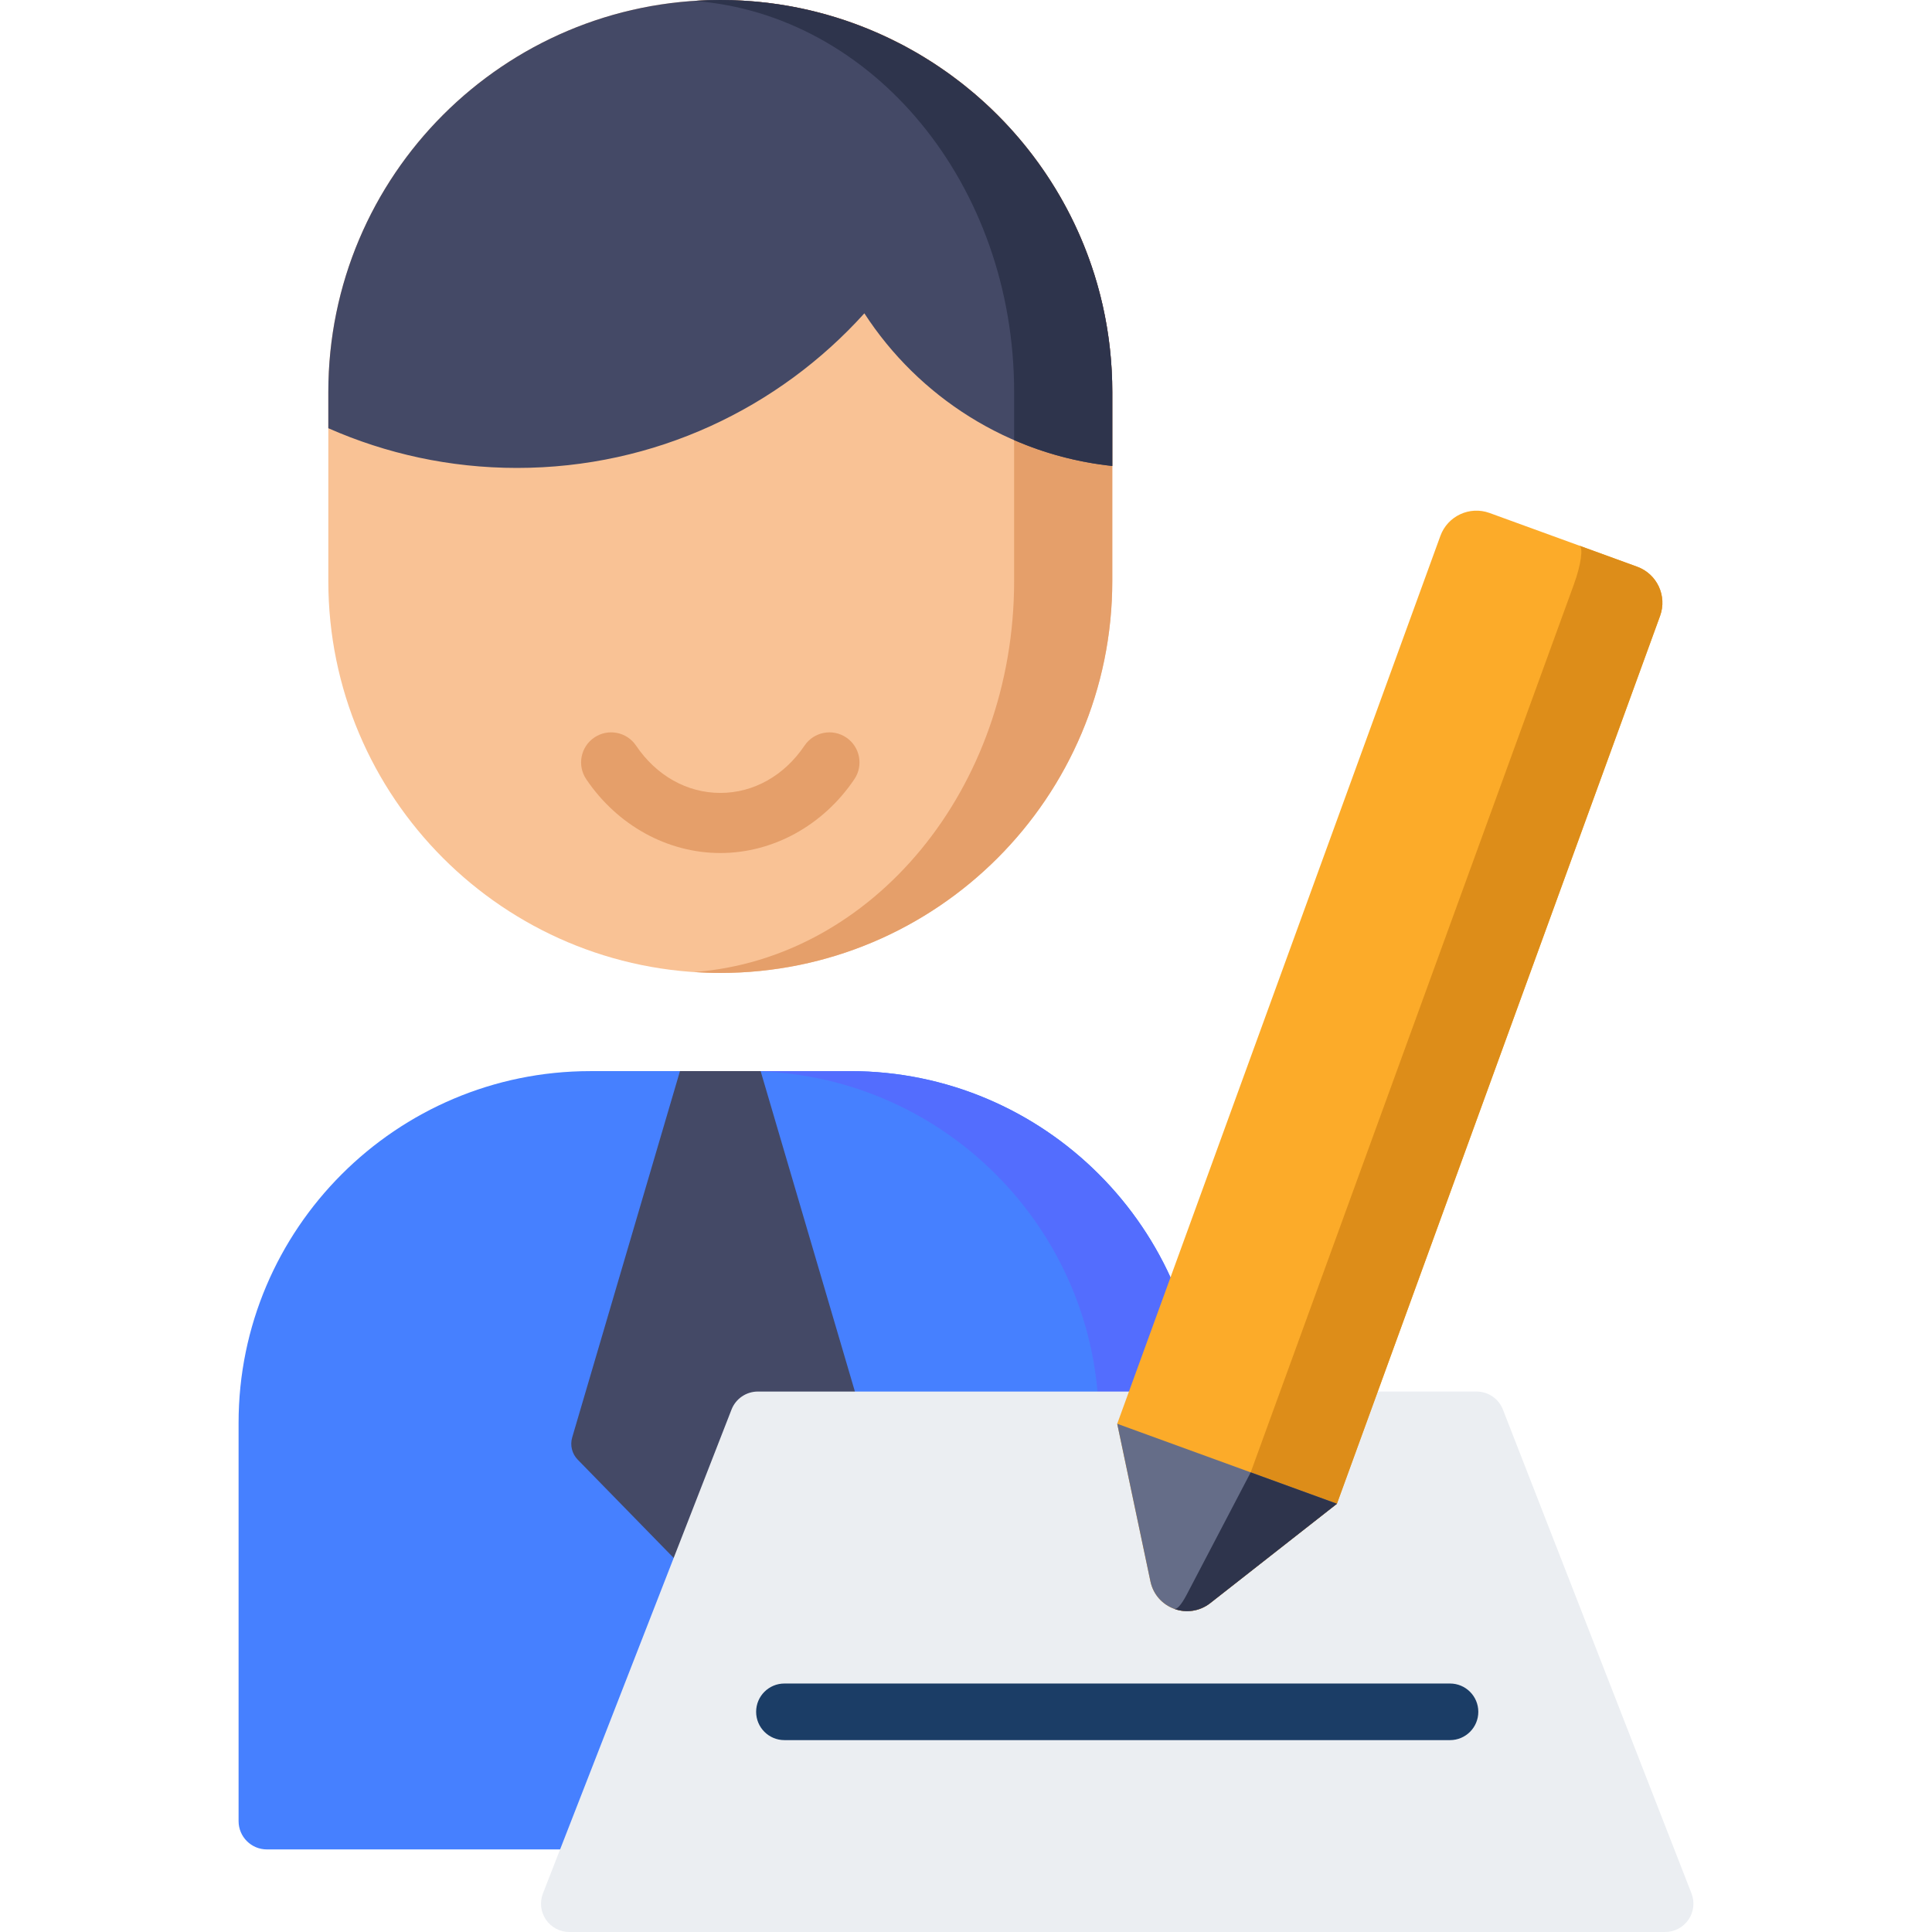
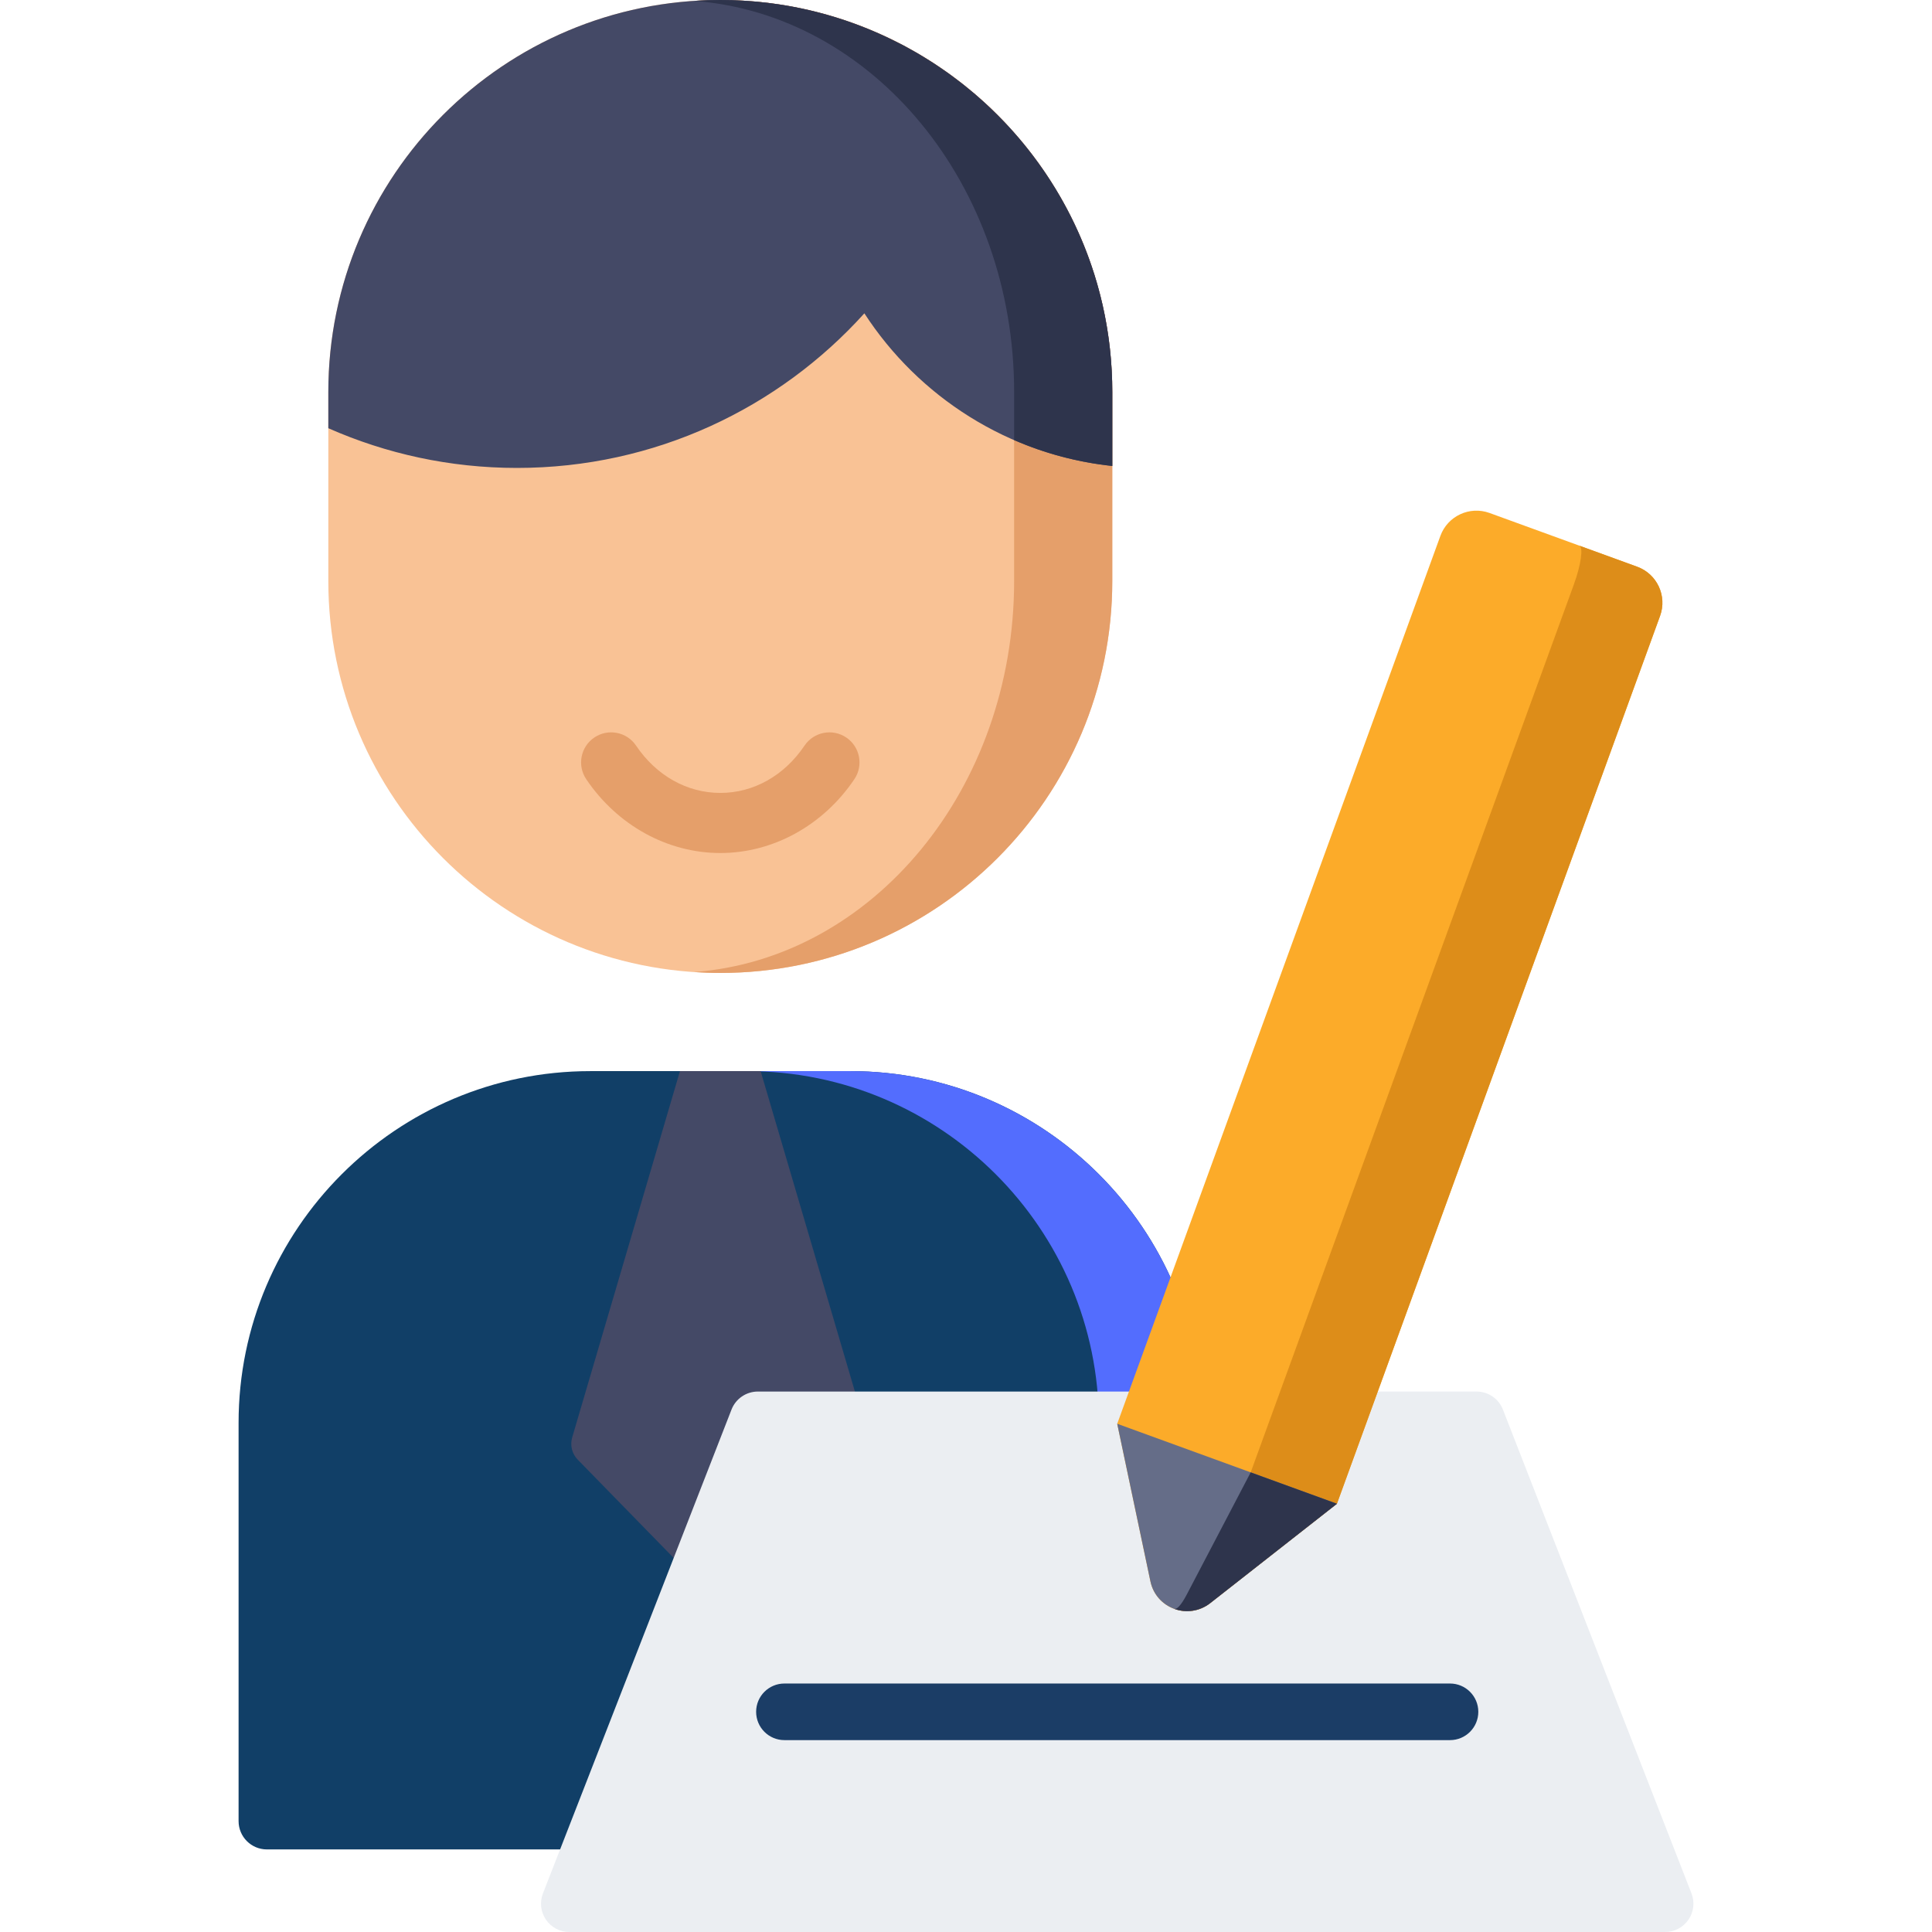
<svg xmlns="http://www.w3.org/2000/svg" version="1.1" id="Capa_1" x="0px" y="0px" viewBox="0 0 512.001 512.001" style="enable-background:new 0 0 512.001 512.001;" xml:space="preserve" width="512px" height="512px" class="">
  <g>
-     <path style="fill:#4680FF" d="M225.341,283.859h-68.906c-51.395,0-93.208,41.813-93.208,93.208v105.55c0,4.142,3.358,7.5,7.5,7.5  h240.321c4.142,0,7.5-3.358,7.5-7.5v-105.55C318.549,325.672,276.736,283.859,225.341,283.859z" data-original="#5C9CEE" class="" data-old_color="#5C9CEE" />
+     <path style="fill:#113F67" d="M225.341,283.859h-68.906c-51.395,0-93.208,41.813-93.208,93.208v105.55c0,4.142,3.358,7.5,7.5,7.5  h240.321c4.142,0,7.5-3.358,7.5-7.5v-105.55C318.549,325.672,276.736,283.859,225.341,283.859z" data-original="#5C9CEE" class="" data-old_color="#5C9CEE" />
    <path style="fill:#536DFE" d="M225.341,283.859h-27.333c51.395,0,93.208,41.813,93.208,93.208v105.55c0,4.142-3.358,7.5-7.5,7.5  h27.333c4.142,0,7.5-3.358,7.5-7.5v-105.55C318.549,325.672,276.736,283.859,225.341,283.859z" data-original="#3580D3" class="active-path" data-old_color="#3580D3" />
    <path style="fill:#444966;" d="M201.577,283.859h-21.379l-28.561,97.077c-0.613,2.082-0.053,4.332,1.463,5.885l33.494,34.305  c2.354,2.411,6.232,2.411,8.586,0l33.494-34.305c1.516-1.553,2.076-3.803,1.463-5.885L201.577,283.859z" data-original="#444966" class="" />
    <path style="fill:#F9C295;" d="M190.888,0L190.888,0c-57.371,0-103.88,46.509-103.88,103.88v50.083  c0,57.372,46.509,103.88,103.88,103.88l0,0c57.371,0,103.88-46.509,103.88-103.88V103.88C294.768,46.509,248.259,0,190.888,0z" data-original="#F9C295" />
    <path style="fill:#E59F6A;" d="M190.888,0c-2.332,0-4.644,0.085-6.938,0.236c47.357,3.571,84.805,48.605,84.805,103.644v50.082  c0,55.04-37.447,100.073-84.805,103.644c2.294,0.151,4.606,0.236,6.938,0.236c57.371,0,103.88-46.509,103.88-103.88V103.88  C294.768,46.509,248.259,0,190.888,0z" data-original="#E59F6A" />
    <path style="fill:#444966;" d="M258.476,25.044c0.001-0.004,0.002-0.008,0.003-0.012c-0.192-0.164-0.392-0.318-0.585-0.481  c-0.796-0.672-1.599-1.336-2.415-1.984c-0.372-0.296-0.748-0.586-1.123-0.877c-0.748-0.578-1.503-1.147-2.266-1.704  c-0.445-0.326-0.893-0.648-1.344-0.967c-0.7-0.494-1.406-0.978-2.119-1.455c-0.524-0.351-1.047-0.7-1.577-1.042  c-0.639-0.411-1.286-0.811-1.935-1.209c-0.614-0.377-1.226-0.754-1.848-1.119c-0.548-0.321-1.105-0.628-1.66-0.939  c-0.731-0.411-1.46-0.823-2.202-1.216c-0.382-0.202-0.771-0.392-1.155-0.589C224.047,4.148,207.959,0,190.888,0  c-57.371,0-103.88,46.509-103.88,103.88v9.603c15.297,6.749,32.199,10.524,49.993,10.524c36.541,0,69.371-15.824,92.065-40.971  c14.35,22.111,38.156,37.519,65.702,40.452V103.88C294.768,72.328,280.684,44.088,258.476,25.044z" data-original="#444966" class="" />
    <path style="fill:#2E344C;" d="M294.614,98.241c-0.018-0.342-0.043-0.683-0.065-1.024c-0.038-0.595-0.077-1.189-0.124-1.781  c-0.028-0.35-0.061-0.698-0.093-1.047c-0.053-0.584-0.108-1.167-0.171-1.749c-0.037-0.343-0.077-0.685-0.117-1.027  c-0.07-0.591-0.143-1.18-0.223-1.768c-0.044-0.323-0.089-0.645-0.135-0.967c-0.089-0.616-0.184-1.23-0.284-1.842  c-0.047-0.287-0.093-0.575-0.143-0.861c-0.115-0.668-0.237-1.334-0.365-1.998c-0.043-0.224-0.085-0.45-0.129-0.674  c-0.155-0.777-0.319-1.551-0.491-2.322c-0.024-0.107-0.046-0.215-0.07-0.322c-5.012-22.117-17.089-41.548-33.728-55.815  c0.001-0.004,0.002-0.008,0.003-0.012c-0.192-0.164-0.393-0.318-0.585-0.48c-0.796-0.673-1.599-1.336-2.415-1.984  c-0.372-0.296-0.748-0.586-1.123-0.877c-0.748-0.578-1.503-1.147-2.266-1.704c-0.445-0.326-0.893-0.648-1.344-0.967  c-0.7-0.494-1.406-0.978-2.119-1.455c-0.524-0.351-1.047-0.7-1.577-1.042c-0.639-0.411-1.286-0.811-1.935-1.209  c-0.614-0.377-1.226-0.754-1.848-1.119c-0.548-0.321-1.105-0.628-1.66-0.939c-0.731-0.411-1.46-0.823-2.202-1.216  c-0.382-0.202-0.771-0.392-1.155-0.589c-10.64-5.471-22.338-9.17-34.713-10.682c-0.058-0.007-0.115-0.013-0.173-0.02  c-0.89-0.107-1.785-0.201-2.682-0.286c-0.238-0.022-0.477-0.043-0.715-0.064c-0.728-0.064-1.459-0.118-2.192-0.166  c-0.303-0.02-0.606-0.04-0.91-0.058c-0.705-0.04-1.412-0.071-2.12-0.096c-0.296-0.011-0.591-0.025-0.888-0.034  c-0.969-0.027-1.941-0.044-2.916-0.044c-0.017,0-0.035-0.001-0.052-0.001c-1.117,0-2.229,0.022-3.336,0.059  c-0.128,0.004-0.256,0.01-0.385,0.015c-1.076,0.04-2.149,0.092-3.217,0.163c47.357,3.571,84.805,48.605,84.805,103.644v12.754  c8.119,3.519,16.858,5.879,26.013,6.854V103.88c0-0.946-0.014-1.888-0.039-2.828c-0.008-0.291-0.023-0.581-0.033-0.872  C294.673,99.533,294.649,98.885,294.614,98.241z" data-original="#2E344C" />
    <path style="fill:#E59F6A;" d="M190.891,226.06c-13.981,0-27.264-7.312-35.531-19.558c-2.461-3.645-1.501-8.595,2.144-11.056  c3.645-2.462,8.596-1.501,11.056,2.144c5.382,7.972,13.521,12.543,22.332,12.543c8.812,0,16.947-4.57,22.318-12.539  c2.459-3.646,7.408-4.61,11.054-2.152c3.647,2.458,4.61,7.408,2.152,11.054C218.158,218.747,204.878,226.06,190.891,226.06z" data-original="#E59F6A" />
    <path style="fill:#EBEEF2;" d="M448.263,501.777l-49.972-128.226c-1.123-2.88-3.897-4.777-6.988-4.777H200.847  c-3.091,0-5.866,1.896-6.988,4.777l-49.972,128.226c-0.899,2.308-0.601,4.911,0.796,6.956c1.398,2.045,3.715,3.268,6.192,3.268  h290.399c2.477,0,4.794-1.223,6.192-3.268C448.864,506.688,449.162,504.084,448.263,501.777z" data-original="#EBEEF2" />
    <path style="fill:#1B3D66;" d="M384.268,461.151H207.882c-4.142,0-7.5-3.358-7.5-7.5s3.358-7.5,7.5-7.5h176.387  c4.142,0,7.5,3.358,7.5,7.5S388.41,461.151,384.268,461.151z" data-original="#1B3D66" />
    <path style="fill:#FCAB29;" d="M354.303,398.509L320.71,424.85c-5.783,4.534-14.316,1.428-15.832-5.762l-8.803-41.771  l85.639-235.292c1.921-5.278,7.757-8,13.036-6.079l39.113,14.236c5.278,1.921,8,7.757,6.079,13.036L354.303,398.509z" data-original="#FCAB29" />
    <path style="fill:#DD8D19;" d="M433.864,150.181l-15.352-5.588c1.135,0.413,0.497,5.027-1.424,10.305L331.449,390.19l-16.953,32.397  c-1.459,2.789-2.647,4.016-3.302,3.777c3.046,1.109,6.625,0.751,9.516-1.516l33.593-26.34l85.639-235.293  C441.863,157.938,439.142,152.102,433.864,150.181z" data-original="#DD8D19" />
    <path style="fill:#656D88" d="M320.709,424.85l33.593-26.34l-58.228-21.193l8.803,41.771  C306.393,426.278,314.927,429.384,320.709,424.85z" data-original="#656D88" class="" data-old_color="#656D88" />
    <path style="fill:#2E344C;" d="M354.303,398.509l-22.854-8.318l-16.953,32.397c-1.459,2.789-2.647,4.016-3.302,3.777  c2.151,0.783,4.565,0.816,6.819-0.02c0.937-0.347,1.848-0.83,2.697-1.495L354.303,398.509z" data-original="#2E344C" />
  </g>
</svg>
